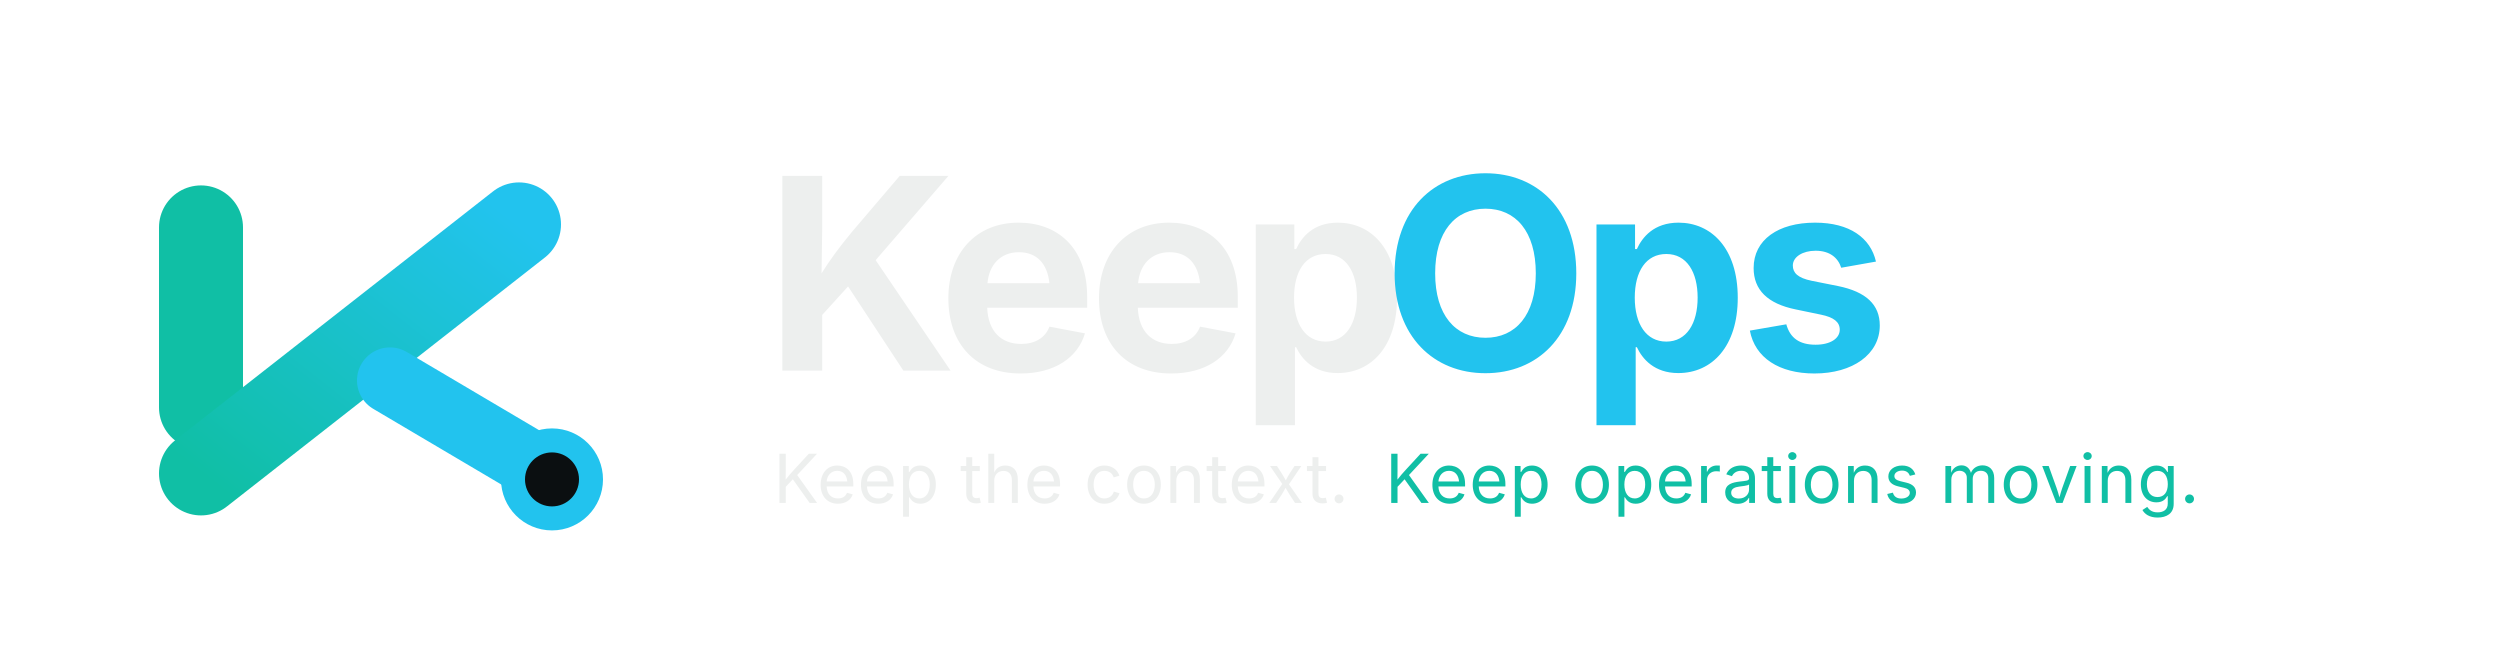
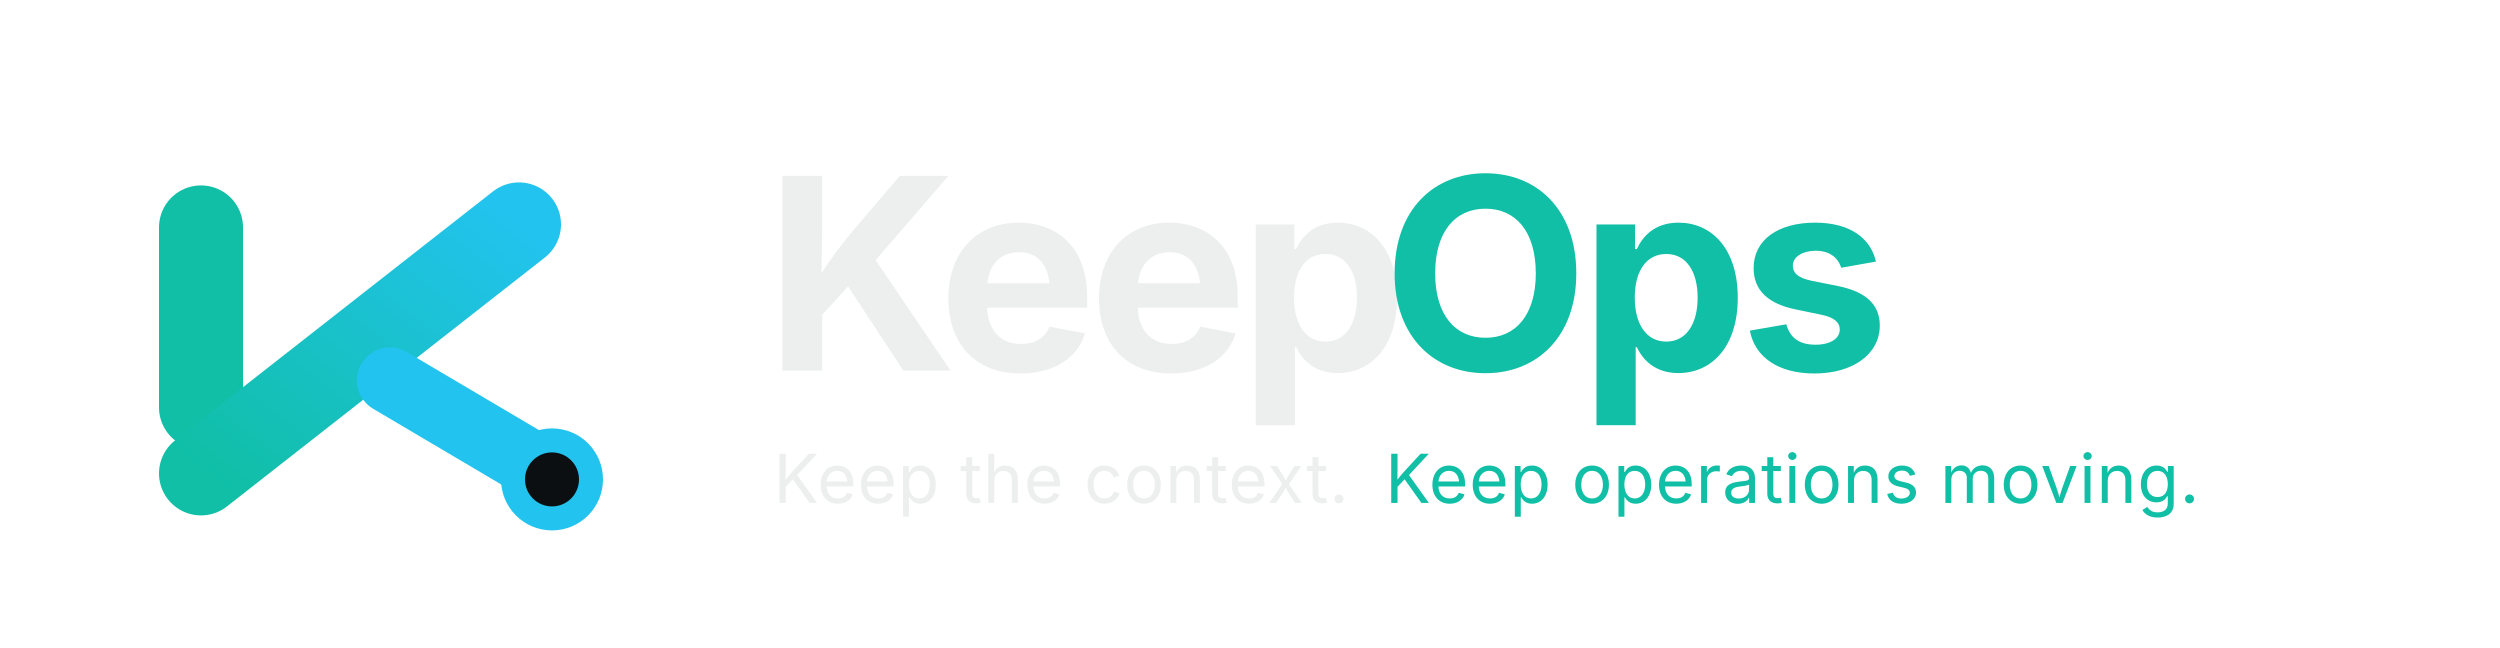
<svg xmlns="http://www.w3.org/2000/svg" viewBox="0 0 850 220" role="img" aria-label="KeepOps brand asset">
  <defs>
    <linearGradient id="koGradient" x1="0" y1="1" x2="1" y2="0">
      <stop offset="0%" stop-color="#10BFA5" />
      <stop offset="100%" stop-color="#22C3EE" />
    </linearGradient>
  </defs>
  <g transform="translate(0 10) scale(1.02)" fill="none" stroke-linecap="round" stroke-linejoin="round">
    <path d="M67 66 L67 126" stroke="#10BFA5" stroke-width="28" />
    <path d="M67 148 L173 65" stroke="url(#koGradient)" stroke-width="28" />
    <path d="M130 117 L174 143" stroke="#22C3EE" stroke-width="22" />
    <circle cx="184" cy="150" r="13" stroke="#22C3EE" stroke-width="8" fill="#0B0F11" />
  </g>
  <g font-family="Geist, Inter, Arial, sans-serif">
    <text x="260" y="126" font-size="91" font-weight="700" letter-spacing="-3" fill="#EDEFEE">Keep</text>
-     <text x="470" y="126" font-size="91" font-weight="700" letter-spacing="-3" fill="#22C3EE">Ops</text>
+     <text x="470" y="126" font-size="91" font-weight="700" letter-spacing="-3" fill="#10BFA5">Ops</text>
    <text x="263" y="171" font-size="23" font-weight="400" letter-spacing="0.3" fill="#EDEFEE">Keep the context.</text>
    <text x="471" y="171" font-size="23" font-weight="400" letter-spacing="0.3" fill="#10BFA5">Keep operations moving.</text>
  </g>
</svg>
